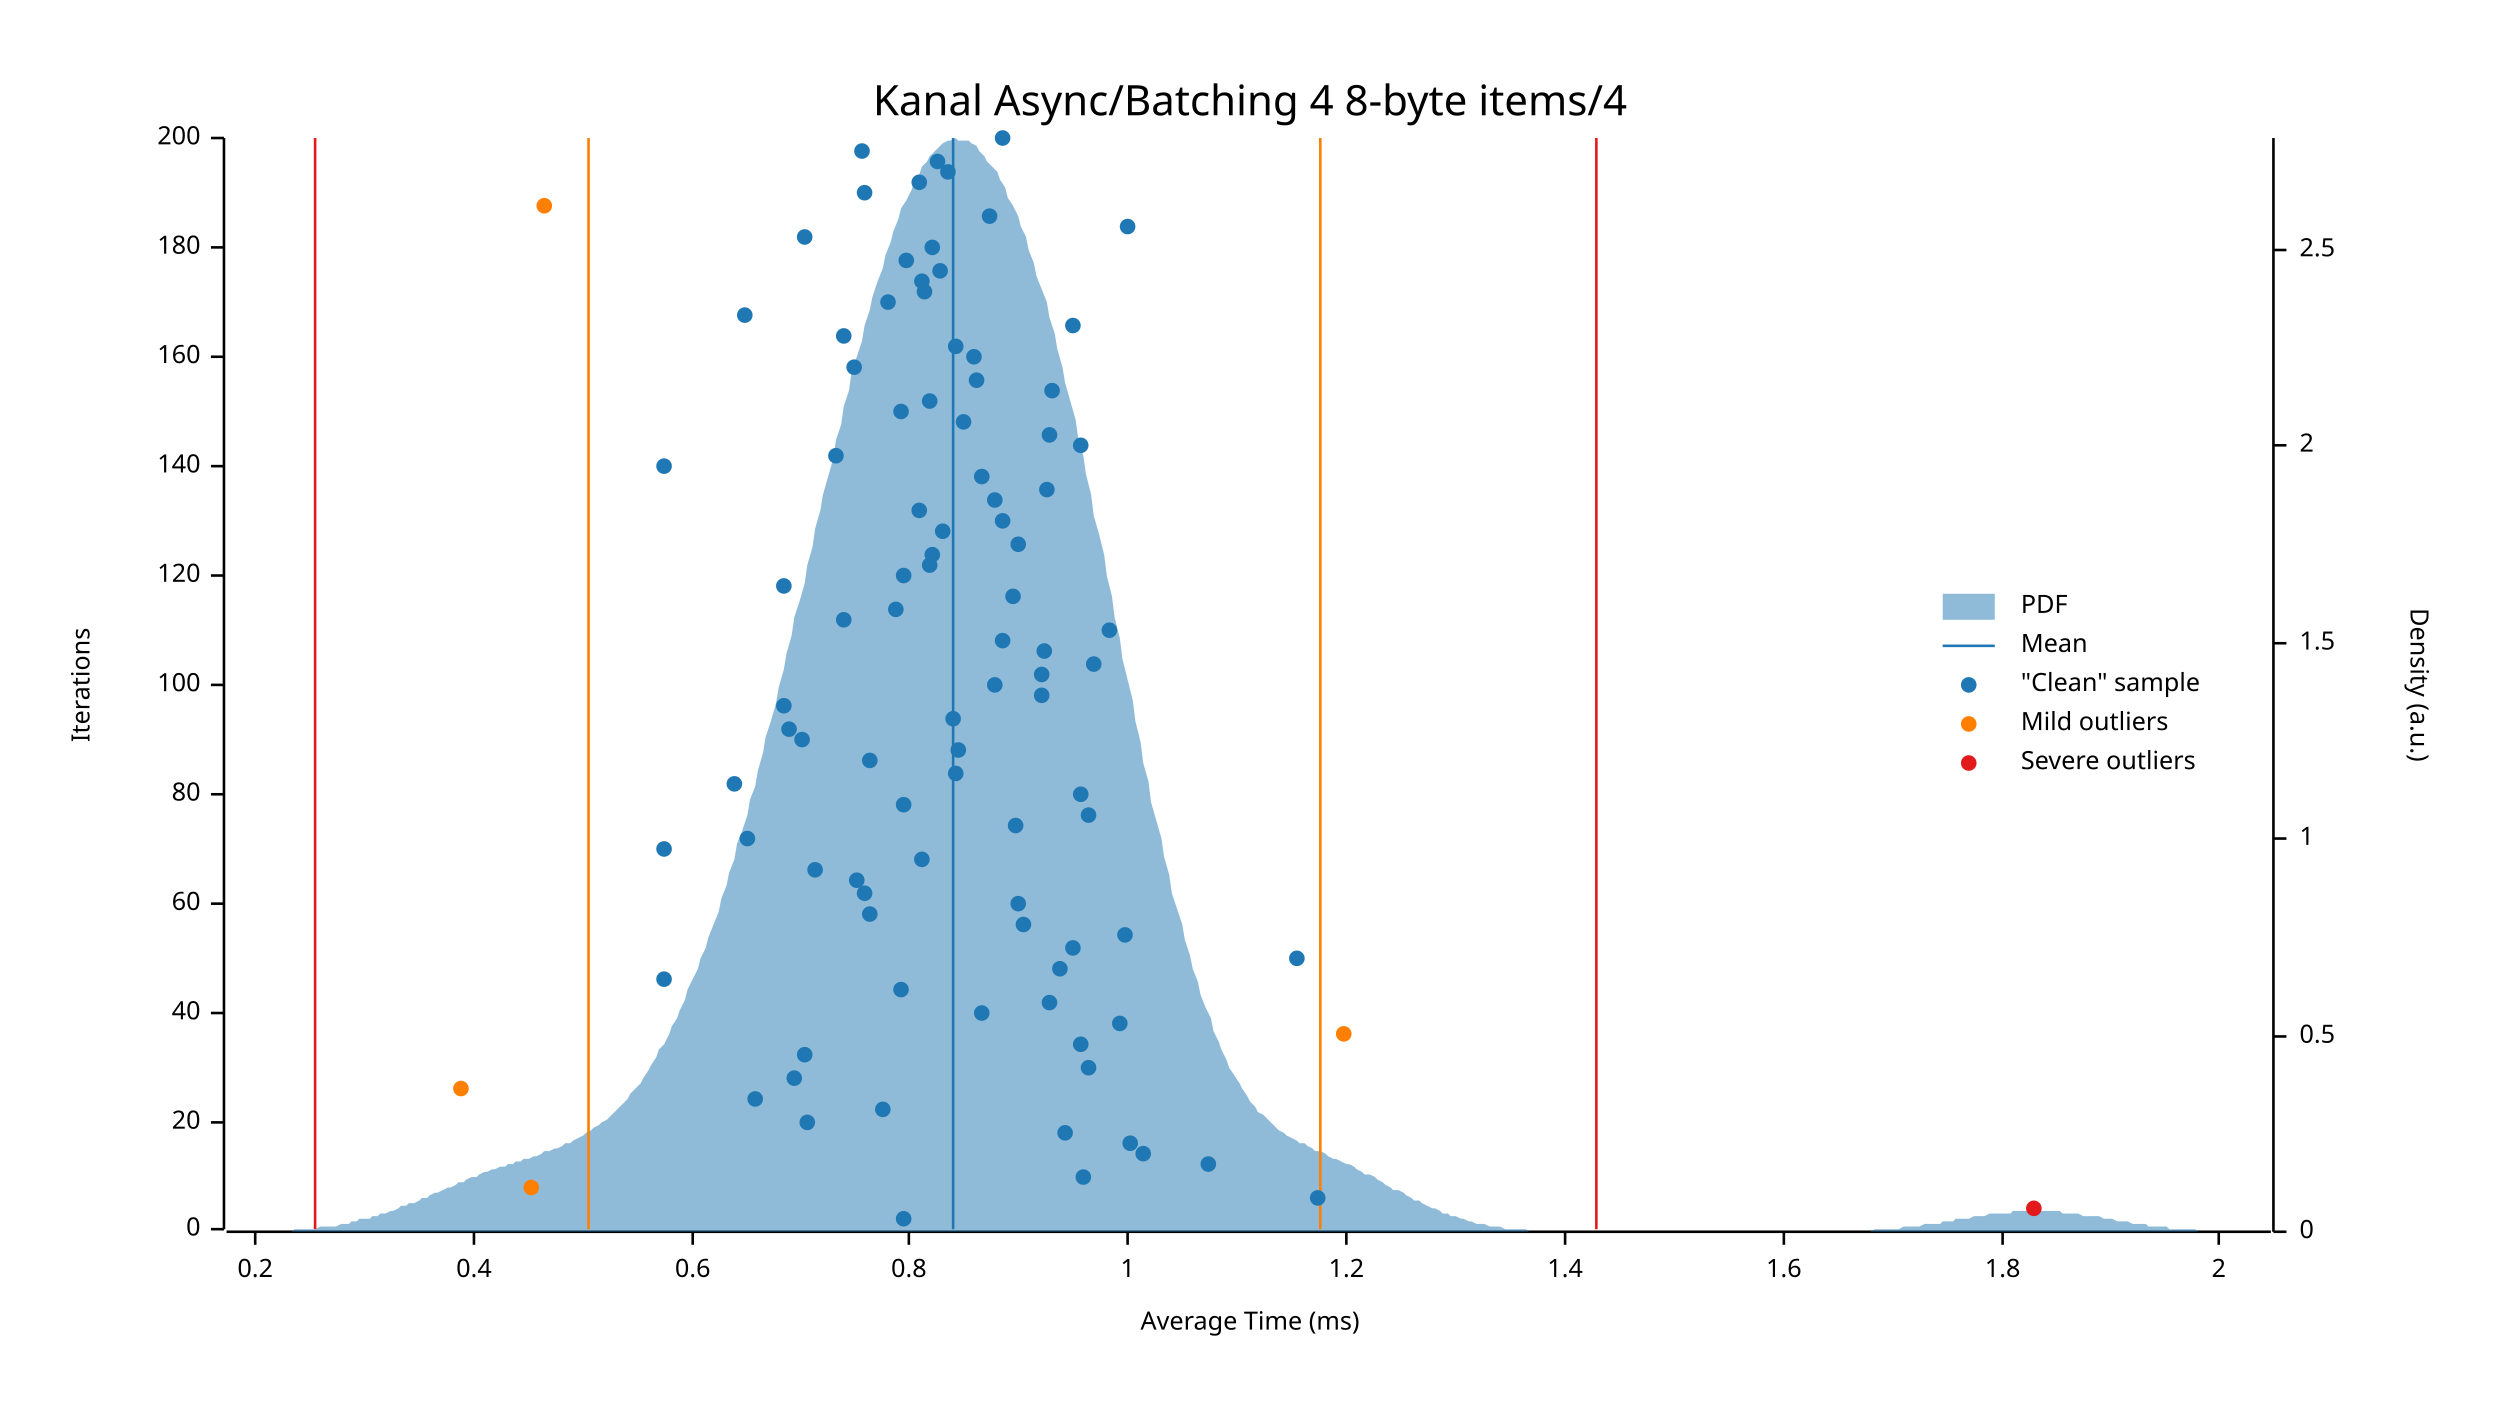
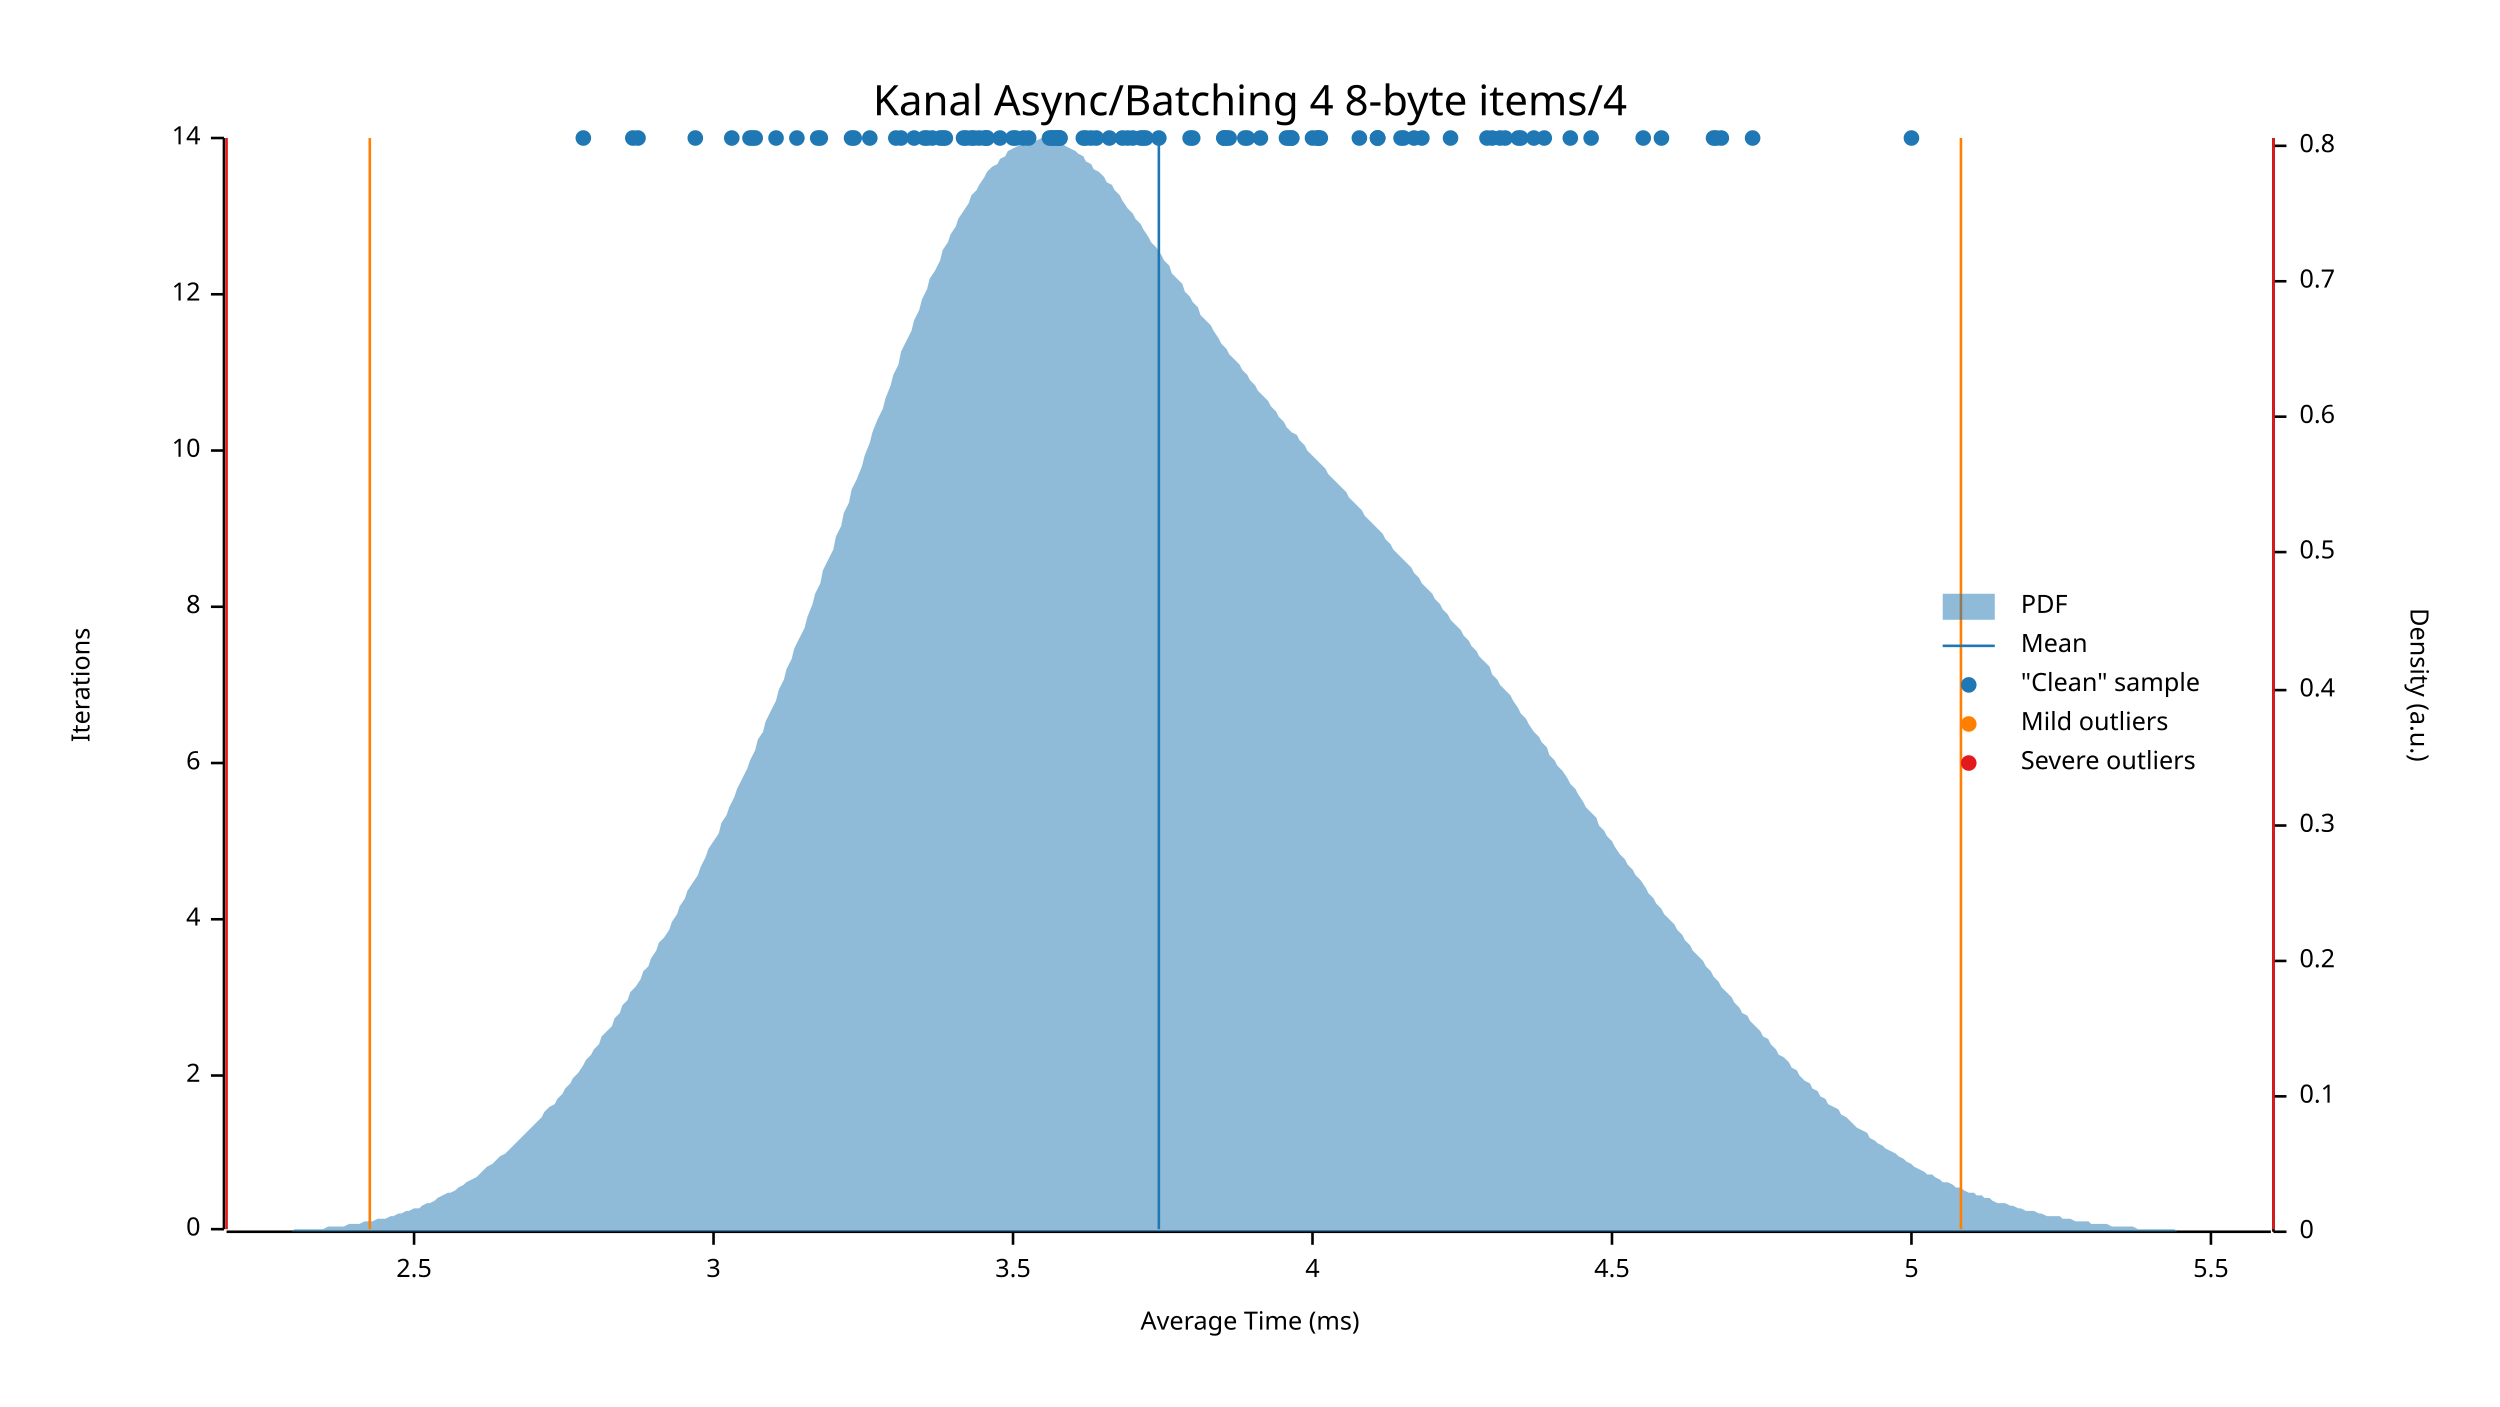
<svg xmlns="http://www.w3.org/2000/svg" width="960" height="540" viewBox="0 0 960 540">
  <text x="480" y="32" dy="0.76em" text-anchor="middle" font-family="sans-serif" font-size="16.129" opacity="1" fill="#000000">
Kanal Async/Batching 4 8-byte items/4
</text>
  <text x="27" y="263" dy="0.76em" text-anchor="middle" font-family="sans-serif" font-size="9.677" opacity="1" fill="#000000" transform="rotate(270, 27, 263)">
Iterations
</text>
  <text x="480" y="513" dy="-0.5ex" text-anchor="middle" font-family="sans-serif" font-size="9.677" opacity="1" fill="#000000">
Average Time (ms)
</text>
  <polyline fill="none" opacity="1" stroke="#000000" stroke-width="1" points="86,53 86,472 " />
  <text x="77" y="472" dy="0.5ex" text-anchor="end" font-family="sans-serif" font-size="9.677" opacity="1" fill="#000000">
0
</text>
  <polyline fill="none" opacity="1" stroke="#000000" stroke-width="1" points="81,472 86,472 " />
-   <text x="77" y="431" dy="0.5ex" text-anchor="end" font-family="sans-serif" font-size="9.677" opacity="1" fill="#000000">
- 20
- </text>
-   <polyline fill="none" opacity="1" stroke="#000000" stroke-width="1" points="81,431 86,431 " />
-   <text x="77" y="389" dy="0.5ex" text-anchor="end" font-family="sans-serif" font-size="9.677" opacity="1" fill="#000000">
- 40
- </text>
-   <polyline fill="none" opacity="1" stroke="#000000" stroke-width="1" points="81,389 86,389 " />
-   <text x="77" y="347" dy="0.5ex" text-anchor="end" font-family="sans-serif" font-size="9.677" opacity="1" fill="#000000">
- 60
- </text>
-   <polyline fill="none" opacity="1" stroke="#000000" stroke-width="1" points="81,347 86,347 " />
-   <text x="77" y="305" dy="0.5ex" text-anchor="end" font-family="sans-serif" font-size="9.677" opacity="1" fill="#000000">
- 80
- </text>
-   <polyline fill="none" opacity="1" stroke="#000000" stroke-width="1" points="81,305 86,305 " />
-   <text x="77" y="263" dy="0.5ex" text-anchor="end" font-family="sans-serif" font-size="9.677" opacity="1" fill="#000000">
- 100
- </text>
-   <polyline fill="none" opacity="1" stroke="#000000" stroke-width="1" points="81,263 86,263 " />
-   <text x="77" y="221" dy="0.5ex" text-anchor="end" font-family="sans-serif" font-size="9.677" opacity="1" fill="#000000">
- 120
- </text>
-   <polyline fill="none" opacity="1" stroke="#000000" stroke-width="1" points="81,221 86,221 " />
-   <text x="77" y="179" dy="0.5ex" text-anchor="end" font-family="sans-serif" font-size="9.677" opacity="1" fill="#000000">
- 140
- </text>
-   <polyline fill="none" opacity="1" stroke="#000000" stroke-width="1" points="81,179 86,179 " />
-   <text x="77" y="137" dy="0.5ex" text-anchor="end" font-family="sans-serif" font-size="9.677" opacity="1" fill="#000000">
- 160
- </text>
-   <polyline fill="none" opacity="1" stroke="#000000" stroke-width="1" points="81,137 86,137 " />
-   <text x="77" y="95" dy="0.5ex" text-anchor="end" font-family="sans-serif" font-size="9.677" opacity="1" fill="#000000">
- 180
- </text>
-   <polyline fill="none" opacity="1" stroke="#000000" stroke-width="1" points="81,95 86,95 " />
+   <text x="77" y="413" dy="0.5ex" text-anchor="end" font-family="sans-serif" font-size="9.677" opacity="1" fill="#000000">
+ 2
+ </text>
+   <polyline fill="none" opacity="1" stroke="#000000" stroke-width="1" points="81,413 86,413 " />
+   <text x="77" y="353" dy="0.5ex" text-anchor="end" font-family="sans-serif" font-size="9.677" opacity="1" fill="#000000">
+ 4
+ </text>
+   <polyline fill="none" opacity="1" stroke="#000000" stroke-width="1" points="81,353 86,353 " />
+   <text x="77" y="293" dy="0.5ex" text-anchor="end" font-family="sans-serif" font-size="9.677" opacity="1" fill="#000000">
+ 6
+ </text>
+   <polyline fill="none" opacity="1" stroke="#000000" stroke-width="1" points="81,293 86,293 " />
+   <text x="77" y="233" dy="0.5ex" text-anchor="end" font-family="sans-serif" font-size="9.677" opacity="1" fill="#000000">
+ 8
+ </text>
+   <polyline fill="none" opacity="1" stroke="#000000" stroke-width="1" points="81,233 86,233 " />
+   <text x="77" y="173" dy="0.5ex" text-anchor="end" font-family="sans-serif" font-size="9.677" opacity="1" fill="#000000">
+ 10
+ </text>
+   <polyline fill="none" opacity="1" stroke="#000000" stroke-width="1" points="81,173 86,173 " />
+   <text x="77" y="113" dy="0.5ex" text-anchor="end" font-family="sans-serif" font-size="9.677" opacity="1" fill="#000000">
+ 12
+ </text>
+   <polyline fill="none" opacity="1" stroke="#000000" stroke-width="1" points="81,113 86,113 " />
  <text x="77" y="53" dy="0.5ex" text-anchor="end" font-family="sans-serif" font-size="9.677" opacity="1" fill="#000000">
- 200
+ 14
</text>
  <polyline fill="none" opacity="1" stroke="#000000" stroke-width="1" points="81,53 86,53 " />
  <polyline fill="none" opacity="1" stroke="#000000" stroke-width="1" points="87,473 872,473 " />
-   <text x="98" y="483" dy="0.76em" text-anchor="middle" font-family="sans-serif" font-size="9.677" opacity="1" fill="#000000">
- 0.2
- </text>
-   <polyline fill="none" opacity="1" stroke="#000000" stroke-width="1" points="98,473 98,478 " />
-   <text x="182" y="483" dy="0.76em" text-anchor="middle" font-family="sans-serif" font-size="9.677" opacity="1" fill="#000000">
- 0.4
- </text>
-   <polyline fill="none" opacity="1" stroke="#000000" stroke-width="1" points="182,473 182,478 " />
-   <text x="266" y="483" dy="0.76em" text-anchor="middle" font-family="sans-serif" font-size="9.677" opacity="1" fill="#000000">
- 0.6
- </text>
-   <polyline fill="none" opacity="1" stroke="#000000" stroke-width="1" points="266,473 266,478 " />
-   <text x="349" y="483" dy="0.76em" text-anchor="middle" font-family="sans-serif" font-size="9.677" opacity="1" fill="#000000">
- 0.8
- </text>
-   <polyline fill="none" opacity="1" stroke="#000000" stroke-width="1" points="349,473 349,478 " />
-   <text x="433" y="483" dy="0.76em" text-anchor="middle" font-family="sans-serif" font-size="9.677" opacity="1" fill="#000000">
- 1
- </text>
-   <polyline fill="none" opacity="1" stroke="#000000" stroke-width="1" points="433,473 433,478 " />
-   <text x="517" y="483" dy="0.76em" text-anchor="middle" font-family="sans-serif" font-size="9.677" opacity="1" fill="#000000">
- 1.2
- </text>
-   <polyline fill="none" opacity="1" stroke="#000000" stroke-width="1" points="517,473 517,478 " />
-   <text x="601" y="483" dy="0.76em" text-anchor="middle" font-family="sans-serif" font-size="9.677" opacity="1" fill="#000000">
- 1.4
- </text>
-   <polyline fill="none" opacity="1" stroke="#000000" stroke-width="1" points="601,473 601,478 " />
-   <text x="685" y="483" dy="0.76em" text-anchor="middle" font-family="sans-serif" font-size="9.677" opacity="1" fill="#000000">
- 1.6
- </text>
-   <polyline fill="none" opacity="1" stroke="#000000" stroke-width="1" points="685,473 685,478 " />
-   <text x="769" y="483" dy="0.76em" text-anchor="middle" font-family="sans-serif" font-size="9.677" opacity="1" fill="#000000">
- 1.8
- </text>
-   <polyline fill="none" opacity="1" stroke="#000000" stroke-width="1" points="769,473 769,478 " />
-   <text x="852" y="483" dy="0.76em" text-anchor="middle" font-family="sans-serif" font-size="9.677" opacity="1" fill="#000000">
- 2
- </text>
-   <polyline fill="none" opacity="1" stroke="#000000" stroke-width="1" points="852,473 852,478 " />
+   <text x="159" y="483" dy="0.76em" text-anchor="middle" font-family="sans-serif" font-size="9.677" opacity="1" fill="#000000">
+ 2.5
+ </text>
+   <polyline fill="none" opacity="1" stroke="#000000" stroke-width="1" points="159,473 159,478 " />
+   <text x="274" y="483" dy="0.76em" text-anchor="middle" font-family="sans-serif" font-size="9.677" opacity="1" fill="#000000">
+ 3
+ </text>
+   <polyline fill="none" opacity="1" stroke="#000000" stroke-width="1" points="274,473 274,478 " />
+   <text x="389" y="483" dy="0.76em" text-anchor="middle" font-family="sans-serif" font-size="9.677" opacity="1" fill="#000000">
+ 3.5
+ </text>
+   <polyline fill="none" opacity="1" stroke="#000000" stroke-width="1" points="389,473 389,478 " />
+   <text x="504" y="483" dy="0.76em" text-anchor="middle" font-family="sans-serif" font-size="9.677" opacity="1" fill="#000000">
+ 4
+ </text>
+   <polyline fill="none" opacity="1" stroke="#000000" stroke-width="1" points="504,473 504,478 " />
+   <text x="619" y="483" dy="0.76em" text-anchor="middle" font-family="sans-serif" font-size="9.677" opacity="1" fill="#000000">
+ 4.5
+ </text>
+   <polyline fill="none" opacity="1" stroke="#000000" stroke-width="1" points="619,473 619,478 " />
+   <text x="734" y="483" dy="0.76em" text-anchor="middle" font-family="sans-serif" font-size="9.677" opacity="1" fill="#000000">
+ 5
+ </text>
+   <polyline fill="none" opacity="1" stroke="#000000" stroke-width="1" points="734,473 734,478 " />
+   <text x="849" y="483" dy="0.76em" text-anchor="middle" font-family="sans-serif" font-size="9.677" opacity="1" fill="#000000">
+ 5.5
+ </text>
+   <polyline fill="none" opacity="1" stroke="#000000" stroke-width="1" points="849,473 849,478 " />
  <text x="933" y="263" dy="0.76em" text-anchor="middle" font-family="sans-serif" font-size="9.677" opacity="1" fill="#000000" transform="rotate(90, 933, 263)">
Density (a.u.)
</text>
  <polyline fill="none" opacity="1" stroke="#000000" stroke-width="1" points="873,53 873,473 " />
  <text x="883" y="473" dy="0.5ex" text-anchor="start" font-family="sans-serif" font-size="9.677" opacity="1" fill="#000000">
0
</text>
  <polyline fill="none" opacity="1" stroke="#000000" stroke-width="1" points="873,473 878,473 " />
-   <text x="883" y="398" dy="0.5ex" text-anchor="start" font-family="sans-serif" font-size="9.677" opacity="1" fill="#000000">
+   <text x="883" y="421" dy="0.5ex" text-anchor="start" font-family="sans-serif" font-size="9.677" opacity="1" fill="#000000">
+ 0.1
+ </text>
+   <polyline fill="none" opacity="1" stroke="#000000" stroke-width="1" points="873,421 878,421 " />
+   <text x="883" y="369" dy="0.5ex" text-anchor="start" font-family="sans-serif" font-size="9.677" opacity="1" fill="#000000">
+ 0.2
+ </text>
+   <polyline fill="none" opacity="1" stroke="#000000" stroke-width="1" points="873,369 878,369 " />
+   <text x="883" y="317" dy="0.5ex" text-anchor="start" font-family="sans-serif" font-size="9.677" opacity="1" fill="#000000">
+ 0.3
+ </text>
+   <polyline fill="none" opacity="1" stroke="#000000" stroke-width="1" points="873,317 878,317 " />
+   <text x="883" y="265" dy="0.5ex" text-anchor="start" font-family="sans-serif" font-size="9.677" opacity="1" fill="#000000">
+ 0.4
+ </text>
+   <polyline fill="none" opacity="1" stroke="#000000" stroke-width="1" points="873,265 878,265 " />
+   <text x="883" y="212" dy="0.5ex" text-anchor="start" font-family="sans-serif" font-size="9.677" opacity="1" fill="#000000">
0.5
</text>
-   <polyline fill="none" opacity="1" stroke="#000000" stroke-width="1" points="873,398 878,398 " />
-   <text x="883" y="322" dy="0.5ex" text-anchor="start" font-family="sans-serif" font-size="9.677" opacity="1" fill="#000000">
- 1
- </text>
-   <polyline fill="none" opacity="1" stroke="#000000" stroke-width="1" points="873,322 878,322 " />
-   <text x="883" y="247" dy="0.5ex" text-anchor="start" font-family="sans-serif" font-size="9.677" opacity="1" fill="#000000">
- 1.5
- </text>
-   <polyline fill="none" opacity="1" stroke="#000000" stroke-width="1" points="873,247 878,247 " />
-   <text x="883" y="171" dy="0.5ex" text-anchor="start" font-family="sans-serif" font-size="9.677" opacity="1" fill="#000000">
- 2
- </text>
-   <polyline fill="none" opacity="1" stroke="#000000" stroke-width="1" points="873,171 878,171 " />
-   <text x="883" y="96" dy="0.5ex" text-anchor="start" font-family="sans-serif" font-size="9.677" opacity="1" fill="#000000">
- 2.5
- </text>
-   <polyline fill="none" opacity="1" stroke="#000000" stroke-width="1" points="873,96 878,96 " />
-   <polygon opacity="0.5" fill="#1F78B4" points="87,473 88,473 90,473 91,473 93,473 94,473 96,473 98,473 99,473 101,473 102,473 104,473 105,473 107,473 109,473 110,473 112,473 113,472 115,472 116,472 118,472 120,472 121,472 123,471 124,471 126,471 127,471 129,471 131,470 132,470 134,470 135,469 137,469 138,468 140,468 142,468 143,467 145,467 146,466 148,466 150,465 151,465 153,464 154,463 156,463 157,462 159,462 161,461 162,460 164,460 165,459 167,458 168,458 170,457 172,456 173,456 175,455 176,454 178,454 179,453 181,452 183,452 184,451 186,450 187,450 189,449 190,449 192,448 194,448 195,447 197,447 198,446 200,446 201,445 203,445 205,444 206,444 208,443 209,442 211,442 213,441 214,441 216,440 217,439 219,439 220,438 222,437 224,436 225,435 227,434 228,433 230,432 231,431 233,430 235,428 236,427 238,425 239,424 241,422 242,420 244,418 246,416 247,414 249,411 250,409 252,406 253,403 255,401 257,397 258,394 260,391 261,388 263,384 264,380 266,376 268,372 269,368 271,364 272,360 274,355 276,350 277,345 279,340 280,335 282,330 283,324 285,319 287,313 288,307 290,302 291,296 293,289 294,283 296,277 298,270 299,264 301,257 302,251 304,244 305,237 307,231 309,224 310,217 312,210 313,203 315,196 316,190 318,183 320,176 321,169 323,163 324,156 326,150 327,143 329,137 331,131 332,125 334,119 335,114 337,108 339,103 340,98 342,93 343,89 345,84 346,80 348,77 350,73 351,70 353,67 354,64 356,62 357,60 359,58 361,56 362,55 364,54 365,54 367,53 368,54 370,54 372,54 373,55 375,56 376,58 378,60 379,62 381,64 383,66 384,69 386,72 387,76 389,79 391,83 392,87 394,91 395,96 397,101 398,106 400,111 402,116 403,122 405,128 406,134 408,141 409,147 411,154 413,161 414,168 416,175 417,182 419,190 420,198 422,205 424,213 425,221 427,229 428,237 430,245 431,253 433,261 435,269 436,277 438,285 439,293 441,300 442,308 444,315 446,322 447,329 449,336 450,343 452,349 454,355 455,361 457,367 458,372 460,377 461,382 463,387 465,391 466,396 468,400 469,403 471,407 472,410 474,413 476,416 477,418 479,421 480,423 482,425 483,427 485,428 487,430 488,431 490,433 491,434 493,435 494,436 496,437 498,438 499,439 501,439 502,440 504,441 505,442 507,442 509,443 510,444 512,445 513,445 515,446 517,447 518,447 520,448 521,449 523,450 524,451 526,451 528,452 529,453 531,454 532,455 534,456 535,457 537,457 539,458 540,459 542,460 543,461 545,461 546,462 548,463 550,464 551,464 553,465 554,466 556,466 557,467 559,467 561,468 562,468 564,469 565,469 567,470 568,470 570,470 572,471 573,471 575,471 576,471 578,472 580,472 581,472 583,472 584,472 586,472 587,473 589,473 591,473 592,473 594,473 595,473 597,473 598,473 600,473 602,473 603,473 605,473 606,473 608,473 609,473 611,473 613,473 614,473 616,473 617,473 619,473 620,473 622,473 624,473 625,473 627,473 628,473 630,473 632,473 633,473 635,473 636,473 638,473 639,473 641,473 643,473 644,473 646,473 647,473 649,473 650,473 652,473 654,473 655,473 657,473 658,473 660,473 661,473 663,473 665,473 666,473 668,473 669,473 671,473 672,473 674,473 676,473 677,473 679,473 680,473 682,473 683,473 685,473 687,473 688,473 690,473 691,473 693,473 695,473 696,473 698,473 699,473 701,473 702,473 704,473 706,473 707,473 709,473 710,473 712,473 713,473 715,473 717,473 718,473 720,472 721,472 723,472 724,472 726,472 728,472 729,472 731,471 732,471 734,471 735,471 737,471 739,470 740,470 742,470 743,470 745,470 746,469 748,469 750,469 751,468 753,468 754,468 756,468 758,467 759,467 761,467 762,467 764,466 765,466 767,466 769,466 770,466 772,466 773,465 775,465 776,465 778,465 780,465 781,465 783,465 784,465 786,465 787,465 789,465 791,465 792,466 794,466 795,466 797,466 798,466 800,467 802,467 803,467 805,467 806,467 808,468 809,468 811,468 813,469 814,469 816,469 817,469 819,470 821,470 822,470 824,470 825,471 827,471 828,471 830,471 832,471 833,472 835,472 836,472 838,472 839,472 841,472 843,472 844,473 846,473 847,473 849,473 850,473 852,473 854,473 855,473 857,473 858,473 860,473 861,473 863,473 865,473 866,473 868,473 869,473 871,473 873,473 873,473 87,473 " />
-   <polyline fill="none" opacity="1" stroke="#1F78B4" stroke-width="1" points="366,472 366,53 " />
-   <polyline fill="none" opacity="1" stroke="#FF7F00" stroke-width="1" points="226,472 226,53 " />
-   <polyline fill="none" opacity="1" stroke="#FF7F00" stroke-width="1" points="507,472 507,53 " />
-   <polyline fill="none" opacity="1" stroke="#E31A1C" stroke-width="1" points="121,472 121,53 " />
-   <polyline fill="none" opacity="1" stroke="#E31A1C" stroke-width="1" points="613,472 613,53 " />
-   <circle cx="347" cy="468" r="3" opacity="1" fill="#1F78B4" stroke="none" stroke-width="1" />
-   <circle cx="506" cy="460" r="3" opacity="1" fill="#1F78B4" stroke="none" stroke-width="1" />
-   <circle cx="416" cy="452" r="3" opacity="1" fill="#1F78B4" stroke="none" stroke-width="1" />
-   <circle cx="464" cy="447" r="3" opacity="1" fill="#1F78B4" stroke="none" stroke-width="1" />
-   <circle cx="439" cy="443" r="3" opacity="1" fill="#1F78B4" stroke="none" stroke-width="1" />
-   <circle cx="434" cy="439" r="3" opacity="1" fill="#1F78B4" stroke="none" stroke-width="1" />
-   <circle cx="409" cy="435" r="3" opacity="1" fill="#1F78B4" stroke="none" stroke-width="1" />
-   <circle cx="310" cy="431" r="3" opacity="1" fill="#1F78B4" stroke="none" stroke-width="1" />
-   <circle cx="339" cy="426" r="3" opacity="1" fill="#1F78B4" stroke="none" stroke-width="1" />
-   <circle cx="290" cy="422" r="3" opacity="1" fill="#1F78B4" stroke="none" stroke-width="1" />
-   <circle cx="305" cy="414" r="3" opacity="1" fill="#1F78B4" stroke="none" stroke-width="1" />
-   <circle cx="418" cy="410" r="3" opacity="1" fill="#1F78B4" stroke="none" stroke-width="1" />
-   <circle cx="309" cy="405" r="3" opacity="1" fill="#1F78B4" stroke="none" stroke-width="1" />
-   <circle cx="415" cy="401" r="3" opacity="1" fill="#1F78B4" stroke="none" stroke-width="1" />
-   <circle cx="430" cy="393" r="3" opacity="1" fill="#1F78B4" stroke="none" stroke-width="1" />
-   <circle cx="377" cy="389" r="3" opacity="1" fill="#1F78B4" stroke="none" stroke-width="1" />
-   <circle cx="403" cy="385" r="3" opacity="1" fill="#1F78B4" stroke="none" stroke-width="1" />
-   <circle cx="346" cy="380" r="3" opacity="1" fill="#1F78B4" stroke="none" stroke-width="1" />
-   <circle cx="255" cy="376" r="3" opacity="1" fill="#1F78B4" stroke="none" stroke-width="1" />
-   <circle cx="407" cy="372" r="3" opacity="1" fill="#1F78B4" stroke="none" stroke-width="1" />
-   <circle cx="498" cy="368" r="3" opacity="1" fill="#1F78B4" stroke="none" stroke-width="1" />
-   <circle cx="412" cy="364" r="3" opacity="1" fill="#1F78B4" stroke="none" stroke-width="1" />
-   <circle cx="432" cy="359" r="3" opacity="1" fill="#1F78B4" stroke="none" stroke-width="1" />
-   <circle cx="393" cy="355" r="3" opacity="1" fill="#1F78B4" stroke="none" stroke-width="1" />
-   <circle cx="334" cy="351" r="3" opacity="1" fill="#1F78B4" stroke="none" stroke-width="1" />
-   <circle cx="391" cy="347" r="3" opacity="1" fill="#1F78B4" stroke="none" stroke-width="1" />
-   <circle cx="332" cy="343" r="3" opacity="1" fill="#1F78B4" stroke="none" stroke-width="1" />
-   <circle cx="329" cy="338" r="3" opacity="1" fill="#1F78B4" stroke="none" stroke-width="1" />
-   <circle cx="313" cy="334" r="3" opacity="1" fill="#1F78B4" stroke="none" stroke-width="1" />
-   <circle cx="354" cy="330" r="3" opacity="1" fill="#1F78B4" stroke="none" stroke-width="1" />
-   <circle cx="255" cy="326" r="3" opacity="1" fill="#1F78B4" stroke="none" stroke-width="1" />
-   <circle cx="287" cy="322" r="3" opacity="1" fill="#1F78B4" stroke="none" stroke-width="1" />
-   <circle cx="390" cy="317" r="3" opacity="1" fill="#1F78B4" stroke="none" stroke-width="1" />
-   <circle cx="418" cy="313" r="3" opacity="1" fill="#1F78B4" stroke="none" stroke-width="1" />
-   <circle cx="347" cy="309" r="3" opacity="1" fill="#1F78B4" stroke="none" stroke-width="1" />
-   <circle cx="415" cy="305" r="3" opacity="1" fill="#1F78B4" stroke="none" stroke-width="1" />
-   <circle cx="282" cy="301" r="3" opacity="1" fill="#1F78B4" stroke="none" stroke-width="1" />
-   <circle cx="367" cy="297" r="3" opacity="1" fill="#1F78B4" stroke="none" stroke-width="1" />
-   <circle cx="334" cy="292" r="3" opacity="1" fill="#1F78B4" stroke="none" stroke-width="1" />
-   <circle cx="368" cy="288" r="3" opacity="1" fill="#1F78B4" stroke="none" stroke-width="1" />
-   <circle cx="308" cy="284" r="3" opacity="1" fill="#1F78B4" stroke="none" stroke-width="1" />
-   <circle cx="303" cy="280" r="3" opacity="1" fill="#1F78B4" stroke="none" stroke-width="1" />
-   <circle cx="366" cy="276" r="3" opacity="1" fill="#1F78B4" stroke="none" stroke-width="1" />
-   <circle cx="301" cy="271" r="3" opacity="1" fill="#1F78B4" stroke="none" stroke-width="1" />
-   <circle cx="400" cy="267" r="3" opacity="1" fill="#1F78B4" stroke="none" stroke-width="1" />
-   <circle cx="382" cy="263" r="3" opacity="1" fill="#1F78B4" stroke="none" stroke-width="1" />
-   <circle cx="400" cy="259" r="3" opacity="1" fill="#1F78B4" stroke="none" stroke-width="1" />
-   <circle cx="420" cy="255" r="3" opacity="1" fill="#1F78B4" stroke="none" stroke-width="1" />
-   <circle cx="401" cy="250" r="3" opacity="1" fill="#1F78B4" stroke="none" stroke-width="1" />
-   <circle cx="385" cy="246" r="3" opacity="1" fill="#1F78B4" stroke="none" stroke-width="1" />
-   <circle cx="426" cy="242" r="3" opacity="1" fill="#1F78B4" stroke="none" stroke-width="1" />
-   <circle cx="324" cy="238" r="3" opacity="1" fill="#1F78B4" stroke="none" stroke-width="1" />
-   <circle cx="344" cy="234" r="3" opacity="1" fill="#1F78B4" stroke="none" stroke-width="1" />
-   <circle cx="389" cy="229" r="3" opacity="1" fill="#1F78B4" stroke="none" stroke-width="1" />
-   <circle cx="301" cy="225" r="3" opacity="1" fill="#1F78B4" stroke="none" stroke-width="1" />
-   <circle cx="347" cy="221" r="3" opacity="1" fill="#1F78B4" stroke="none" stroke-width="1" />
-   <circle cx="357" cy="217" r="3" opacity="1" fill="#1F78B4" stroke="none" stroke-width="1" />
-   <circle cx="358" cy="213" r="3" opacity="1" fill="#1F78B4" stroke="none" stroke-width="1" />
-   <circle cx="391" cy="209" r="3" opacity="1" fill="#1F78B4" stroke="none" stroke-width="1" />
-   <circle cx="362" cy="204" r="3" opacity="1" fill="#1F78B4" stroke="none" stroke-width="1" />
-   <circle cx="385" cy="200" r="3" opacity="1" fill="#1F78B4" stroke="none" stroke-width="1" />
-   <circle cx="353" cy="196" r="3" opacity="1" fill="#1F78B4" stroke="none" stroke-width="1" />
-   <circle cx="382" cy="192" r="3" opacity="1" fill="#1F78B4" stroke="none" stroke-width="1" />
-   <circle cx="402" cy="188" r="3" opacity="1" fill="#1F78B4" stroke="none" stroke-width="1" />
-   <circle cx="377" cy="183" r="3" opacity="1" fill="#1F78B4" stroke="none" stroke-width="1" />
-   <circle cx="255" cy="179" r="3" opacity="1" fill="#1F78B4" stroke="none" stroke-width="1" />
-   <circle cx="321" cy="175" r="3" opacity="1" fill="#1F78B4" stroke="none" stroke-width="1" />
-   <circle cx="415" cy="171" r="3" opacity="1" fill="#1F78B4" stroke="none" stroke-width="1" />
-   <circle cx="403" cy="167" r="3" opacity="1" fill="#1F78B4" stroke="none" stroke-width="1" />
-   <circle cx="370" cy="162" r="3" opacity="1" fill="#1F78B4" stroke="none" stroke-width="1" />
-   <circle cx="346" cy="158" r="3" opacity="1" fill="#1F78B4" stroke="none" stroke-width="1" />
-   <circle cx="357" cy="154" r="3" opacity="1" fill="#1F78B4" stroke="none" stroke-width="1" />
-   <circle cx="404" cy="150" r="3" opacity="1" fill="#1F78B4" stroke="none" stroke-width="1" />
-   <circle cx="375" cy="146" r="3" opacity="1" fill="#1F78B4" stroke="none" stroke-width="1" />
-   <circle cx="328" cy="141" r="3" opacity="1" fill="#1F78B4" stroke="none" stroke-width="1" />
-   <circle cx="374" cy="137" r="3" opacity="1" fill="#1F78B4" stroke="none" stroke-width="1" />
-   <circle cx="367" cy="133" r="3" opacity="1" fill="#1F78B4" stroke="none" stroke-width="1" />
-   <circle cx="324" cy="129" r="3" opacity="1" fill="#1F78B4" stroke="none" stroke-width="1" />
-   <circle cx="412" cy="125" r="3" opacity="1" fill="#1F78B4" stroke="none" stroke-width="1" />
-   <circle cx="286" cy="121" r="3" opacity="1" fill="#1F78B4" stroke="none" stroke-width="1" />
-   <circle cx="341" cy="116" r="3" opacity="1" fill="#1F78B4" stroke="none" stroke-width="1" />
-   <circle cx="355" cy="112" r="3" opacity="1" fill="#1F78B4" stroke="none" stroke-width="1" />
-   <circle cx="354" cy="108" r="3" opacity="1" fill="#1F78B4" stroke="none" stroke-width="1" />
-   <circle cx="361" cy="104" r="3" opacity="1" fill="#1F78B4" stroke="none" stroke-width="1" />
-   <circle cx="348" cy="100" r="3" opacity="1" fill="#1F78B4" stroke="none" stroke-width="1" />
-   <circle cx="358" cy="95" r="3" opacity="1" fill="#1F78B4" stroke="none" stroke-width="1" />
-   <circle cx="309" cy="91" r="3" opacity="1" fill="#1F78B4" stroke="none" stroke-width="1" />
-   <circle cx="433" cy="87" r="3" opacity="1" fill="#1F78B4" stroke="none" stroke-width="1" />
-   <circle cx="380" cy="83" r="3" opacity="1" fill="#1F78B4" stroke="none" stroke-width="1" />
-   <circle cx="332" cy="74" r="3" opacity="1" fill="#1F78B4" stroke="none" stroke-width="1" />
-   <circle cx="353" cy="70" r="3" opacity="1" fill="#1F78B4" stroke="none" stroke-width="1" />
-   <circle cx="364" cy="66" r="3" opacity="1" fill="#1F78B4" stroke="none" stroke-width="1" />
-   <circle cx="360" cy="62" r="3" opacity="1" fill="#1F78B4" stroke="none" stroke-width="1" />
-   <circle cx="331" cy="58" r="3" opacity="1" fill="#1F78B4" stroke="none" stroke-width="1" />
-   <circle cx="385" cy="53" r="3" opacity="1" fill="#1F78B4" stroke="none" stroke-width="1" />
-   <circle cx="204" cy="456" r="3" opacity="1" fill="#FF7F00" stroke="none" stroke-width="1" />
-   <circle cx="177" cy="418" r="3" opacity="1" fill="#FF7F00" stroke="none" stroke-width="1" />
-   <circle cx="516" cy="397" r="3" opacity="1" fill="#FF7F00" stroke="none" stroke-width="1" />
-   <circle cx="209" cy="79" r="3" opacity="1" fill="#FF7F00" stroke="none" stroke-width="1" />
-   <circle cx="781" cy="464" r="3" opacity="1" fill="#E31A1C" stroke="none" stroke-width="1" />
+   <polyline fill="none" opacity="1" stroke="#000000" stroke-width="1" points="873,212 878,212 " />
+   <text x="883" y="160" dy="0.5ex" text-anchor="start" font-family="sans-serif" font-size="9.677" opacity="1" fill="#000000">
+ 0.6
+ </text>
+   <polyline fill="none" opacity="1" stroke="#000000" stroke-width="1" points="873,160 878,160 " />
+   <text x="883" y="108" dy="0.5ex" text-anchor="start" font-family="sans-serif" font-size="9.677" opacity="1" fill="#000000">
+ 0.7
+ </text>
+   <polyline fill="none" opacity="1" stroke="#000000" stroke-width="1" points="873,108 878,108 " />
+   <text x="883" y="56" dy="0.5ex" text-anchor="start" font-family="sans-serif" font-size="9.677" opacity="1" fill="#000000">
+ 0.8
+ </text>
+   <polyline fill="none" opacity="1" stroke="#000000" stroke-width="1" points="873,56 878,56 " />
+   <polygon opacity="0.5" fill="#1F78B4" points="87,473 88,473 90,473 91,473 93,473 94,473 96,473 98,473 99,473 101,473 102,473 104,473 105,473 107,473 109,473 110,473 112,473 113,472 115,472 116,472 118,472 120,472 121,472 123,472 124,472 126,471 127,471 129,471 131,471 132,471 134,470 135,470 137,470 138,470 140,469 142,469 143,469 145,468 146,468 148,468 150,467 151,467 153,466 154,466 156,465 157,465 159,464 161,464 162,463 164,462 165,462 167,461 168,460 170,459 172,458 173,458 175,457 176,456 178,455 179,454 181,453 183,452 184,451 186,449 187,448 189,447 190,446 192,444 194,443 195,442 197,440 198,439 200,437 201,436 203,434 205,432 206,431 208,429 209,427 211,425 213,424 214,422 216,420 217,418 219,416 220,414 222,412 224,409 225,407 227,405 228,403 230,401 231,398 233,396 235,394 236,391 238,389 239,386 241,384 242,381 244,379 246,376 247,373 249,371 250,368 252,365 253,362 255,360 257,357 258,354 260,351 261,348 263,345 264,342 266,339 268,336 269,333 271,329 272,326 274,323 276,320 277,316 279,313 280,310 282,306 283,303 285,299 287,295 288,292 290,288 291,284 293,281 294,277 296,273 298,269 299,265 301,261 302,257 304,253 305,249 307,245 309,241 310,237 312,232 313,228 315,224 316,219 318,215 320,211 321,206 323,202 324,197 326,193 327,188 329,184 331,179 332,175 334,170 335,166 337,161 339,157 340,153 342,148 343,144 345,140 346,135 348,131 350,127 351,123 353,119 354,115 356,111 357,107 359,104 361,100 362,96 364,93 365,90 367,87 368,84 370,81 372,78 373,75 375,73 376,71 378,68 379,66 381,64 383,63 384,61 386,60 387,58 389,57 391,56 392,55 394,55 395,54 397,54 398,54 400,53 402,54 403,54 405,54 406,55 408,55 409,56 411,57 413,58 414,59 416,60 417,62 419,63 420,65 422,66 424,68 425,70 427,71 428,73 430,75 431,77 433,80 435,82 436,84 438,86 439,88 441,91 442,93 444,95 446,98 447,100 449,102 450,105 452,107 454,109 455,112 457,114 458,116 460,118 461,121 463,123 465,125 466,127 468,130 469,132 471,134 472,136 474,138 476,140 477,142 479,144 480,146 482,148 483,150 485,152 487,154 488,156 490,158 491,160 493,162 494,164 496,166 498,167 499,169 501,171 502,173 504,175 505,176 507,178 509,180 510,182 512,184 513,185 515,187 517,189 518,191 520,193 521,194 523,196 524,198 526,200 528,202 529,203 531,205 532,207 534,209 535,211 537,213 539,215 540,216 542,218 543,220 545,222 546,224 548,226 550,228 551,230 553,232 554,234 556,236 557,238 559,240 561,242 562,244 564,246 565,248 567,250 568,252 570,254 572,256 573,259 575,261 576,263 578,265 580,267 581,269 583,272 584,274 586,276 587,278 589,281 591,283 592,285 594,287 595,290 597,292 598,294 600,296 602,299 603,301 605,303 606,305 608,308 609,310 611,312 613,314 614,317 616,319 617,321 619,323 620,325 622,328 624,330 625,332 627,334 628,336 630,338 632,341 633,343 635,345 636,347 638,349 639,351 641,353 643,355 644,357 646,359 647,361 649,363 650,365 652,367 654,369 655,371 657,373 658,375 660,377 661,379 663,381 665,383 666,385 668,387 669,389 671,390 672,392 674,394 676,396 677,398 679,399 680,401 682,403 683,405 685,406 687,408 688,410 690,411 691,413 693,415 695,416 696,418 698,419 699,421 701,422 702,424 704,425 706,426 707,428 709,429 710,430 712,432 713,433 715,434 717,435 718,437 720,438 721,439 723,440 724,441 726,442 728,443 729,444 731,445 732,446 734,447 735,448 737,449 739,450 740,451 742,451 743,452 745,453 746,454 748,454 750,455 751,456 753,456 754,457 756,458 758,458 759,459 761,459 762,460 764,460 765,461 767,462 769,462 770,462 772,463 773,463 775,464 776,464 778,465 780,465 781,465 783,466 784,466 786,467 787,467 789,467 791,467 792,468 794,468 795,468 797,469 798,469 800,469 802,469 803,470 805,470 806,470 808,470 809,470 811,471 813,471 814,471 816,471 817,471 819,471 821,472 822,472 824,472 825,472 827,472 828,472 830,472 832,472 833,472 835,472 836,473 838,473 839,473 841,473 843,473 844,473 846,473 847,473 849,473 850,473 852,473 854,473 855,473 857,473 858,473 860,473 861,473 863,473 865,473 866,473 868,473 869,473 871,473 873,473 873,473 87,473 " />
+   <polyline fill="none" opacity="1" stroke="#1F78B4" stroke-width="1" points="445,472 445,53 " />
+   <polyline fill="none" opacity="1" stroke="#FF7F00" stroke-width="1" points="142,472 142,53 " />
+   <polyline fill="none" opacity="1" stroke="#FF7F00" stroke-width="1" points="753,472 753,53 " />
+   <polyline fill="none" opacity="1" stroke="#E31A1C" stroke-width="1" points="87,472 87,53 " />
+   <polyline fill="none" opacity="1" stroke="#E31A1C" stroke-width="1" points="873,472 873,53 " />
+   <circle cx="315" cy="53" r="3" opacity="1" fill="#1F78B4" stroke="none" stroke-width="1" />
+   <circle cx="404" cy="53" r="3" opacity="1" fill="#1F78B4" stroke="none" stroke-width="1" />
+   <circle cx="224" cy="53" r="3" opacity="1" fill="#1F78B4" stroke="none" stroke-width="1" />
+   <circle cx="243" cy="53" r="3" opacity="1" fill="#1F78B4" stroke="none" stroke-width="1" />
+   <circle cx="290" cy="53" r="3" opacity="1" fill="#1F78B4" stroke="none" stroke-width="1" />
+   <circle cx="496" cy="53" r="3" opacity="1" fill="#1F78B4" stroke="none" stroke-width="1" />
+   <circle cx="576" cy="53" r="3" opacity="1" fill="#1F78B4" stroke="none" stroke-width="1" />
+   <circle cx="543" cy="53" r="3" opacity="1" fill="#1F78B4" stroke="none" stroke-width="1" />
+   <circle cx="376" cy="53" r="3" opacity="1" fill="#1F78B4" stroke="none" stroke-width="1" />
+   <circle cx="395" cy="53" r="3" opacity="1" fill="#1F78B4" stroke="none" stroke-width="1" />
+   <circle cx="638" cy="53" r="3" opacity="1" fill="#1F78B4" stroke="none" stroke-width="1" />
+   <circle cx="438" cy="53" r="3" opacity="1" fill="#1F78B4" stroke="none" stroke-width="1" />
+   <circle cx="344" cy="53" r="3" opacity="1" fill="#1F78B4" stroke="none" stroke-width="1" />
+   <circle cx="440" cy="53" r="3" opacity="1" fill="#1F78B4" stroke="none" stroke-width="1" />
+   <circle cx="406" cy="53" r="3" opacity="1" fill="#1F78B4" stroke="none" stroke-width="1" />
+   <circle cx="431" cy="53" r="3" opacity="1" fill="#1F78B4" stroke="none" stroke-width="1" />
+   <circle cx="583" cy="53" r="3" opacity="1" fill="#1F78B4" stroke="none" stroke-width="1" />
+   <circle cx="479" cy="53" r="3" opacity="1" fill="#1F78B4" stroke="none" stroke-width="1" />
+   <circle cx="363" cy="53" r="3" opacity="1" fill="#1F78B4" stroke="none" stroke-width="1" />
+   <circle cx="417" cy="53" r="3" opacity="1" fill="#1F78B4" stroke="none" stroke-width="1" />
+   <circle cx="370" cy="53" r="3" opacity="1" fill="#1F78B4" stroke="none" stroke-width="1" />
+   <circle cx="457" cy="53" r="3" opacity="1" fill="#1F78B4" stroke="none" stroke-width="1" />
+   <circle cx="484" cy="53" r="3" opacity="1" fill="#1F78B4" stroke="none" stroke-width="1" />
+   <circle cx="346" cy="53" r="3" opacity="1" fill="#1F78B4" stroke="none" stroke-width="1" />
+   <circle cx="416" cy="53" r="3" opacity="1" fill="#1F78B4" stroke="none" stroke-width="1" />
+   <circle cx="393" cy="53" r="3" opacity="1" fill="#1F78B4" stroke="none" stroke-width="1" />
+   <circle cx="379" cy="53" r="3" opacity="1" fill="#1F78B4" stroke="none" stroke-width="1" />
+   <circle cx="546" cy="53" r="3" opacity="1" fill="#1F78B4" stroke="none" stroke-width="1" />
+   <circle cx="421" cy="53" r="3" opacity="1" fill="#1F78B4" stroke="none" stroke-width="1" />
+   <circle cx="351" cy="53" r="3" opacity="1" fill="#1F78B4" stroke="none" stroke-width="1" />
+   <circle cx="578" cy="53" r="3" opacity="1" fill="#1F78B4" stroke="none" stroke-width="1" />
+   <circle cx="472" cy="53" r="3" opacity="1" fill="#1F78B4" stroke="none" stroke-width="1" />
+   <circle cx="506" cy="53" r="3" opacity="1" fill="#1F78B4" stroke="none" stroke-width="1" />
+   <circle cx="419" cy="53" r="3" opacity="1" fill="#1F78B4" stroke="none" stroke-width="1" />
+   <circle cx="404" cy="53" r="3" opacity="1" fill="#1F78B4" stroke="none" stroke-width="1" />
+   <circle cx="522" cy="53" r="3" opacity="1" fill="#1F78B4" stroke="none" stroke-width="1" />
+   <circle cx="445" cy="53" r="3" opacity="1" fill="#1F78B4" stroke="none" stroke-width="1" />
+   <circle cx="478" cy="53" r="3" opacity="1" fill="#1F78B4" stroke="none" stroke-width="1" />
+   <circle cx="529" cy="53" r="3" opacity="1" fill="#1F78B4" stroke="none" stroke-width="1" />
+   <circle cx="245" cy="53" r="3" opacity="1" fill="#1F78B4" stroke="none" stroke-width="1" />
+   <circle cx="281" cy="53" r="3" opacity="1" fill="#1F78B4" stroke="none" stroke-width="1" />
+   <circle cx="571" cy="53" r="3" opacity="1" fill="#1F78B4" stroke="none" stroke-width="1" />
+   <circle cx="658" cy="53" r="3" opacity="1" fill="#1F78B4" stroke="none" stroke-width="1" />
+   <circle cx="389" cy="53" r="3" opacity="1" fill="#1F78B4" stroke="none" stroke-width="1" />
+   <circle cx="407" cy="53" r="3" opacity="1" fill="#1F78B4" stroke="none" stroke-width="1" />
+   <circle cx="298" cy="53" r="3" opacity="1" fill="#1F78B4" stroke="none" stroke-width="1" />
+   <circle cx="458" cy="53" r="3" opacity="1" fill="#1F78B4" stroke="none" stroke-width="1" />
+   <circle cx="328" cy="53" r="3" opacity="1" fill="#1F78B4" stroke="none" stroke-width="1" />
+   <circle cx="334" cy="53" r="3" opacity="1" fill="#1F78B4" stroke="none" stroke-width="1" />
+   <circle cx="673" cy="53" r="3" opacity="1" fill="#1F78B4" stroke="none" stroke-width="1" />
+   <circle cx="327" cy="53" r="3" opacity="1" fill="#1F78B4" stroke="none" stroke-width="1" />
+   <circle cx="362" cy="53" r="3" opacity="1" fill="#1F78B4" stroke="none" stroke-width="1" />
+   <circle cx="584" cy="53" r="3" opacity="1" fill="#1F78B4" stroke="none" stroke-width="1" />
+   <circle cx="506" cy="53" r="3" opacity="1" fill="#1F78B4" stroke="none" stroke-width="1" />
+   <circle cx="507" cy="53" r="3" opacity="1" fill="#1F78B4" stroke="none" stroke-width="1" />
+   <circle cx="538" cy="53" r="3" opacity="1" fill="#1F78B4" stroke="none" stroke-width="1" />
+   <circle cx="470" cy="53" r="3" opacity="1" fill="#1F78B4" stroke="none" stroke-width="1" />
+   <circle cx="539" cy="53" r="3" opacity="1" fill="#1F78B4" stroke="none" stroke-width="1" />
+   <circle cx="504" cy="53" r="3" opacity="1" fill="#1F78B4" stroke="none" stroke-width="1" />
+   <circle cx="403" cy="53" r="3" opacity="1" fill="#1F78B4" stroke="none" stroke-width="1" />
+   <circle cx="495" cy="53" r="3" opacity="1" fill="#1F78B4" stroke="none" stroke-width="1" />
+   <circle cx="496" cy="53" r="3" opacity="1" fill="#1F78B4" stroke="none" stroke-width="1" />
+   <circle cx="529" cy="53" r="3" opacity="1" fill="#1F78B4" stroke="none" stroke-width="1" />
+   <circle cx="406" cy="53" r="3" opacity="1" fill="#1F78B4" stroke="none" stroke-width="1" />
+   <circle cx="435" cy="53" r="3" opacity="1" fill="#1F78B4" stroke="none" stroke-width="1" />
+   <circle cx="378" cy="53" r="3" opacity="1" fill="#1F78B4" stroke="none" stroke-width="1" />
+   <circle cx="494" cy="53" r="3" opacity="1" fill="#1F78B4" stroke="none" stroke-width="1" />
+   <circle cx="471" cy="53" r="3" opacity="1" fill="#1F78B4" stroke="none" stroke-width="1" />
+   <circle cx="390" cy="53" r="3" opacity="1" fill="#1F78B4" stroke="none" stroke-width="1" />
+   <circle cx="593" cy="53" r="3" opacity="1" fill="#1F78B4" stroke="none" stroke-width="1" />
+   <circle cx="589" cy="53" r="3" opacity="1" fill="#1F78B4" stroke="none" stroke-width="1" />
+   <circle cx="288" cy="53" r="3" opacity="1" fill="#1F78B4" stroke="none" stroke-width="1" />
+   <circle cx="470" cy="53" r="3" opacity="1" fill="#1F78B4" stroke="none" stroke-width="1" />
+   <circle cx="426" cy="53" r="3" opacity="1" fill="#1F78B4" stroke="none" stroke-width="1" />
+   <circle cx="267" cy="53" r="3" opacity="1" fill="#1F78B4" stroke="none" stroke-width="1" />
+   <circle cx="384" cy="53" r="3" opacity="1" fill="#1F78B4" stroke="none" stroke-width="1" />
+   <circle cx="407" cy="53" r="3" opacity="1" fill="#1F78B4" stroke="none" stroke-width="1" />
+   <circle cx="371" cy="53" r="3" opacity="1" fill="#1F78B4" stroke="none" stroke-width="1" />
+   <circle cx="374" cy="53" r="3" opacity="1" fill="#1F78B4" stroke="none" stroke-width="1" />
+   <circle cx="659" cy="53" r="3" opacity="1" fill="#1F78B4" stroke="none" stroke-width="1" />
+   <circle cx="356" cy="53" r="3" opacity="1" fill="#1F78B4" stroke="none" stroke-width="1" />
+   <circle cx="603" cy="53" r="3" opacity="1" fill="#1F78B4" stroke="none" stroke-width="1" />
+   <circle cx="439" cy="53" r="3" opacity="1" fill="#1F78B4" stroke="none" stroke-width="1" />
+   <circle cx="661" cy="53" r="3" opacity="1" fill="#1F78B4" stroke="none" stroke-width="1" />
+   <circle cx="379" cy="53" r="3" opacity="1" fill="#1F78B4" stroke="none" stroke-width="1" />
+   <circle cx="405" cy="53" r="3" opacity="1" fill="#1F78B4" stroke="none" stroke-width="1" />
+   <circle cx="573" cy="53" r="3" opacity="1" fill="#1F78B4" stroke="none" stroke-width="1" />
+   <circle cx="734" cy="53" r="3" opacity="1" fill="#1F78B4" stroke="none" stroke-width="1" />
+   <circle cx="355" cy="53" r="3" opacity="1" fill="#1F78B4" stroke="none" stroke-width="1" />
+   <circle cx="433" cy="53" r="3" opacity="1" fill="#1F78B4" stroke="none" stroke-width="1" />
+   <circle cx="361" cy="53" r="3" opacity="1" fill="#1F78B4" stroke="none" stroke-width="1" />
+   <circle cx="289" cy="53" r="3" opacity="1" fill="#1F78B4" stroke="none" stroke-width="1" />
+   <circle cx="631" cy="53" r="3" opacity="1" fill="#1F78B4" stroke="none" stroke-width="1" />
+   <circle cx="373" cy="53" r="3" opacity="1" fill="#1F78B4" stroke="none" stroke-width="1" />
+   <circle cx="314" cy="53" r="3" opacity="1" fill="#1F78B4" stroke="none" stroke-width="1" />
+   <circle cx="529" cy="53" r="3" opacity="1" fill="#1F78B4" stroke="none" stroke-width="1" />
+   <circle cx="358" cy="53" r="3" opacity="1" fill="#1F78B4" stroke="none" stroke-width="1" />
+   <circle cx="306" cy="53" r="3" opacity="1" fill="#1F78B4" stroke="none" stroke-width="1" />
+   <circle cx="611" cy="53" r="3" opacity="1" fill="#1F78B4" stroke="none" stroke-width="1" />
+   <circle cx="557" cy="53" r="3" opacity="1" fill="#1F78B4" stroke="none" stroke-width="1" />
  <text x="776" y="228" dy="0.76em" text-anchor="start" font-family="sans-serif" font-size="9.677" opacity="1" fill="#000000">
PDF
</text>
  <text x="776" y="243" dy="0.76em" text-anchor="start" font-family="sans-serif" font-size="9.677" opacity="1" fill="#000000">
Mean
</text>
  <text x="776" y="258" dy="0.76em" text-anchor="start" font-family="sans-serif" font-size="9.677" opacity="1" fill="#000000">
"Clean" sample
</text>
  <text x="776" y="273" dy="0.76em" text-anchor="start" font-family="sans-serif" font-size="9.677" opacity="1" fill="#000000">
Mild outliers
</text>
  <text x="776" y="288" dy="0.76em" text-anchor="start" font-family="sans-serif" font-size="9.677" opacity="1" fill="#000000">
Severe outliers
</text>
  <rect x="746" y="228" width="20" height="10" opacity="0.5" fill="#1F78B4" stroke="none" />
  <polyline fill="none" opacity="1" stroke="#1F78B4" stroke-width="1" points="746,248 766,248 " />
  <circle cx="756" cy="263" r="3" opacity="1" fill="#1F78B4" stroke="none" stroke-width="1" />
  <circle cx="756" cy="278" r="3" opacity="1" fill="#FF7F00" stroke="none" stroke-width="1" />
  <circle cx="756" cy="293" r="3" opacity="1" fill="#E31A1C" stroke="none" stroke-width="1" />
</svg>
